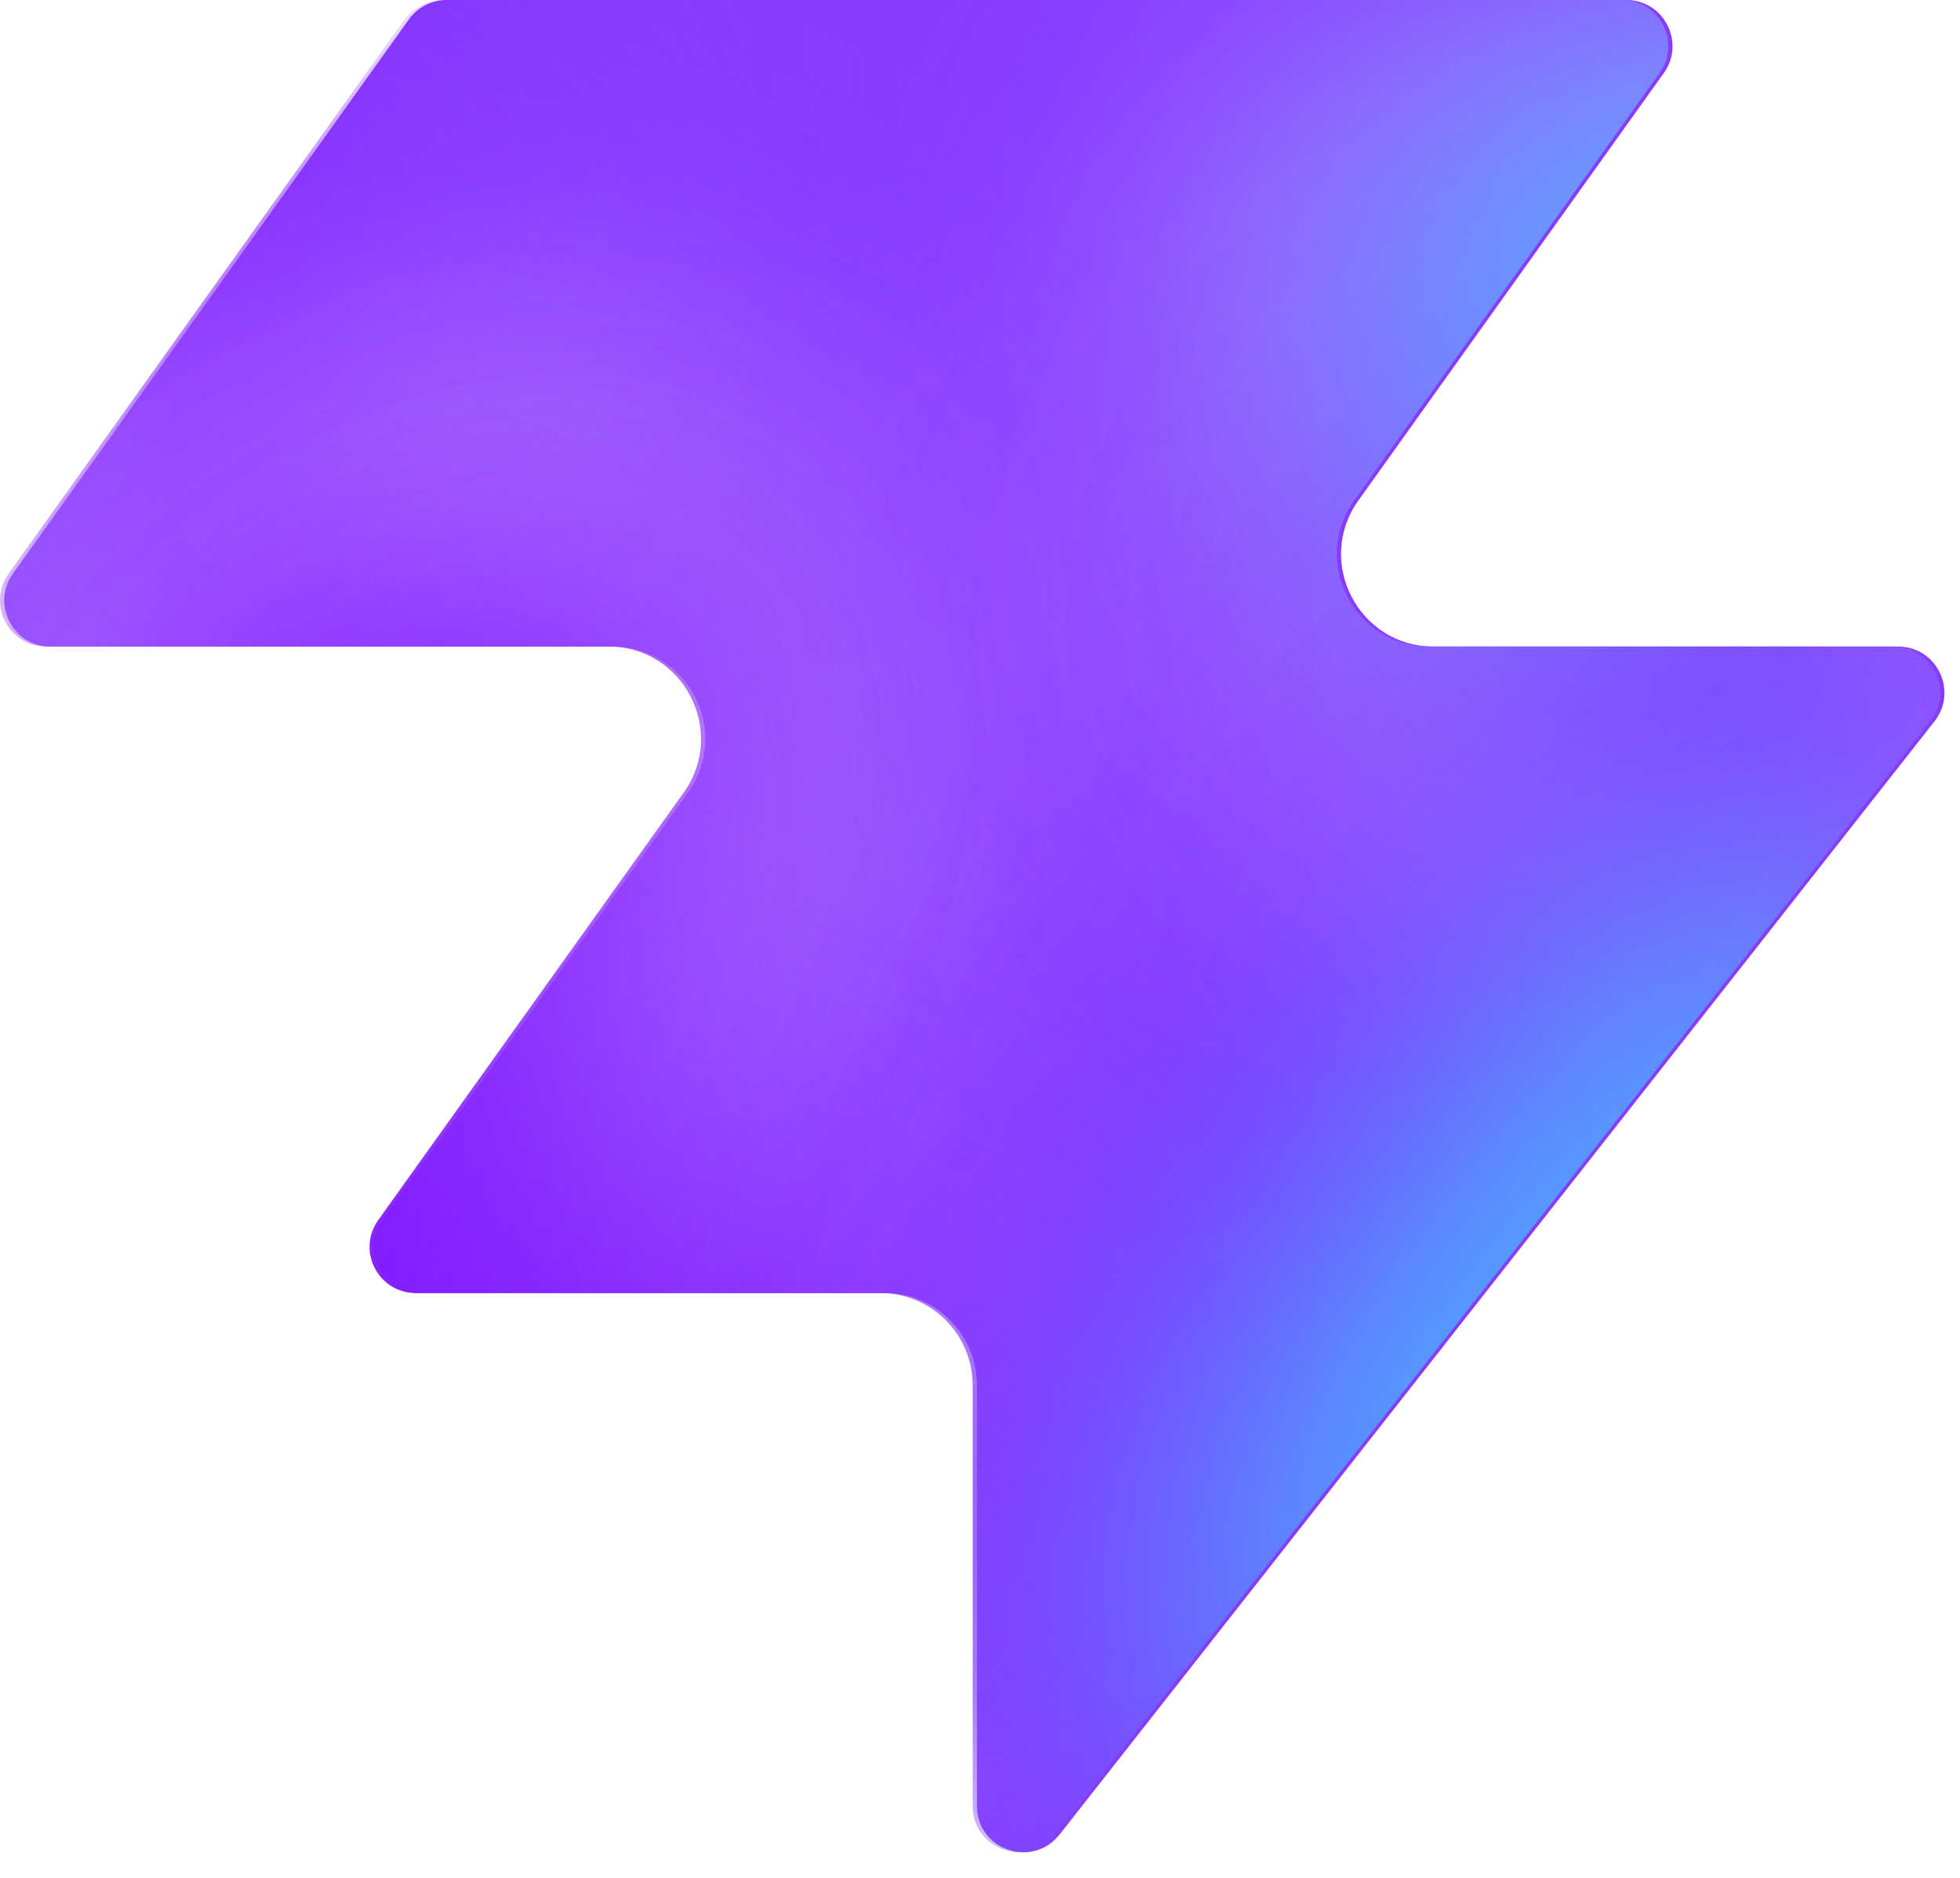
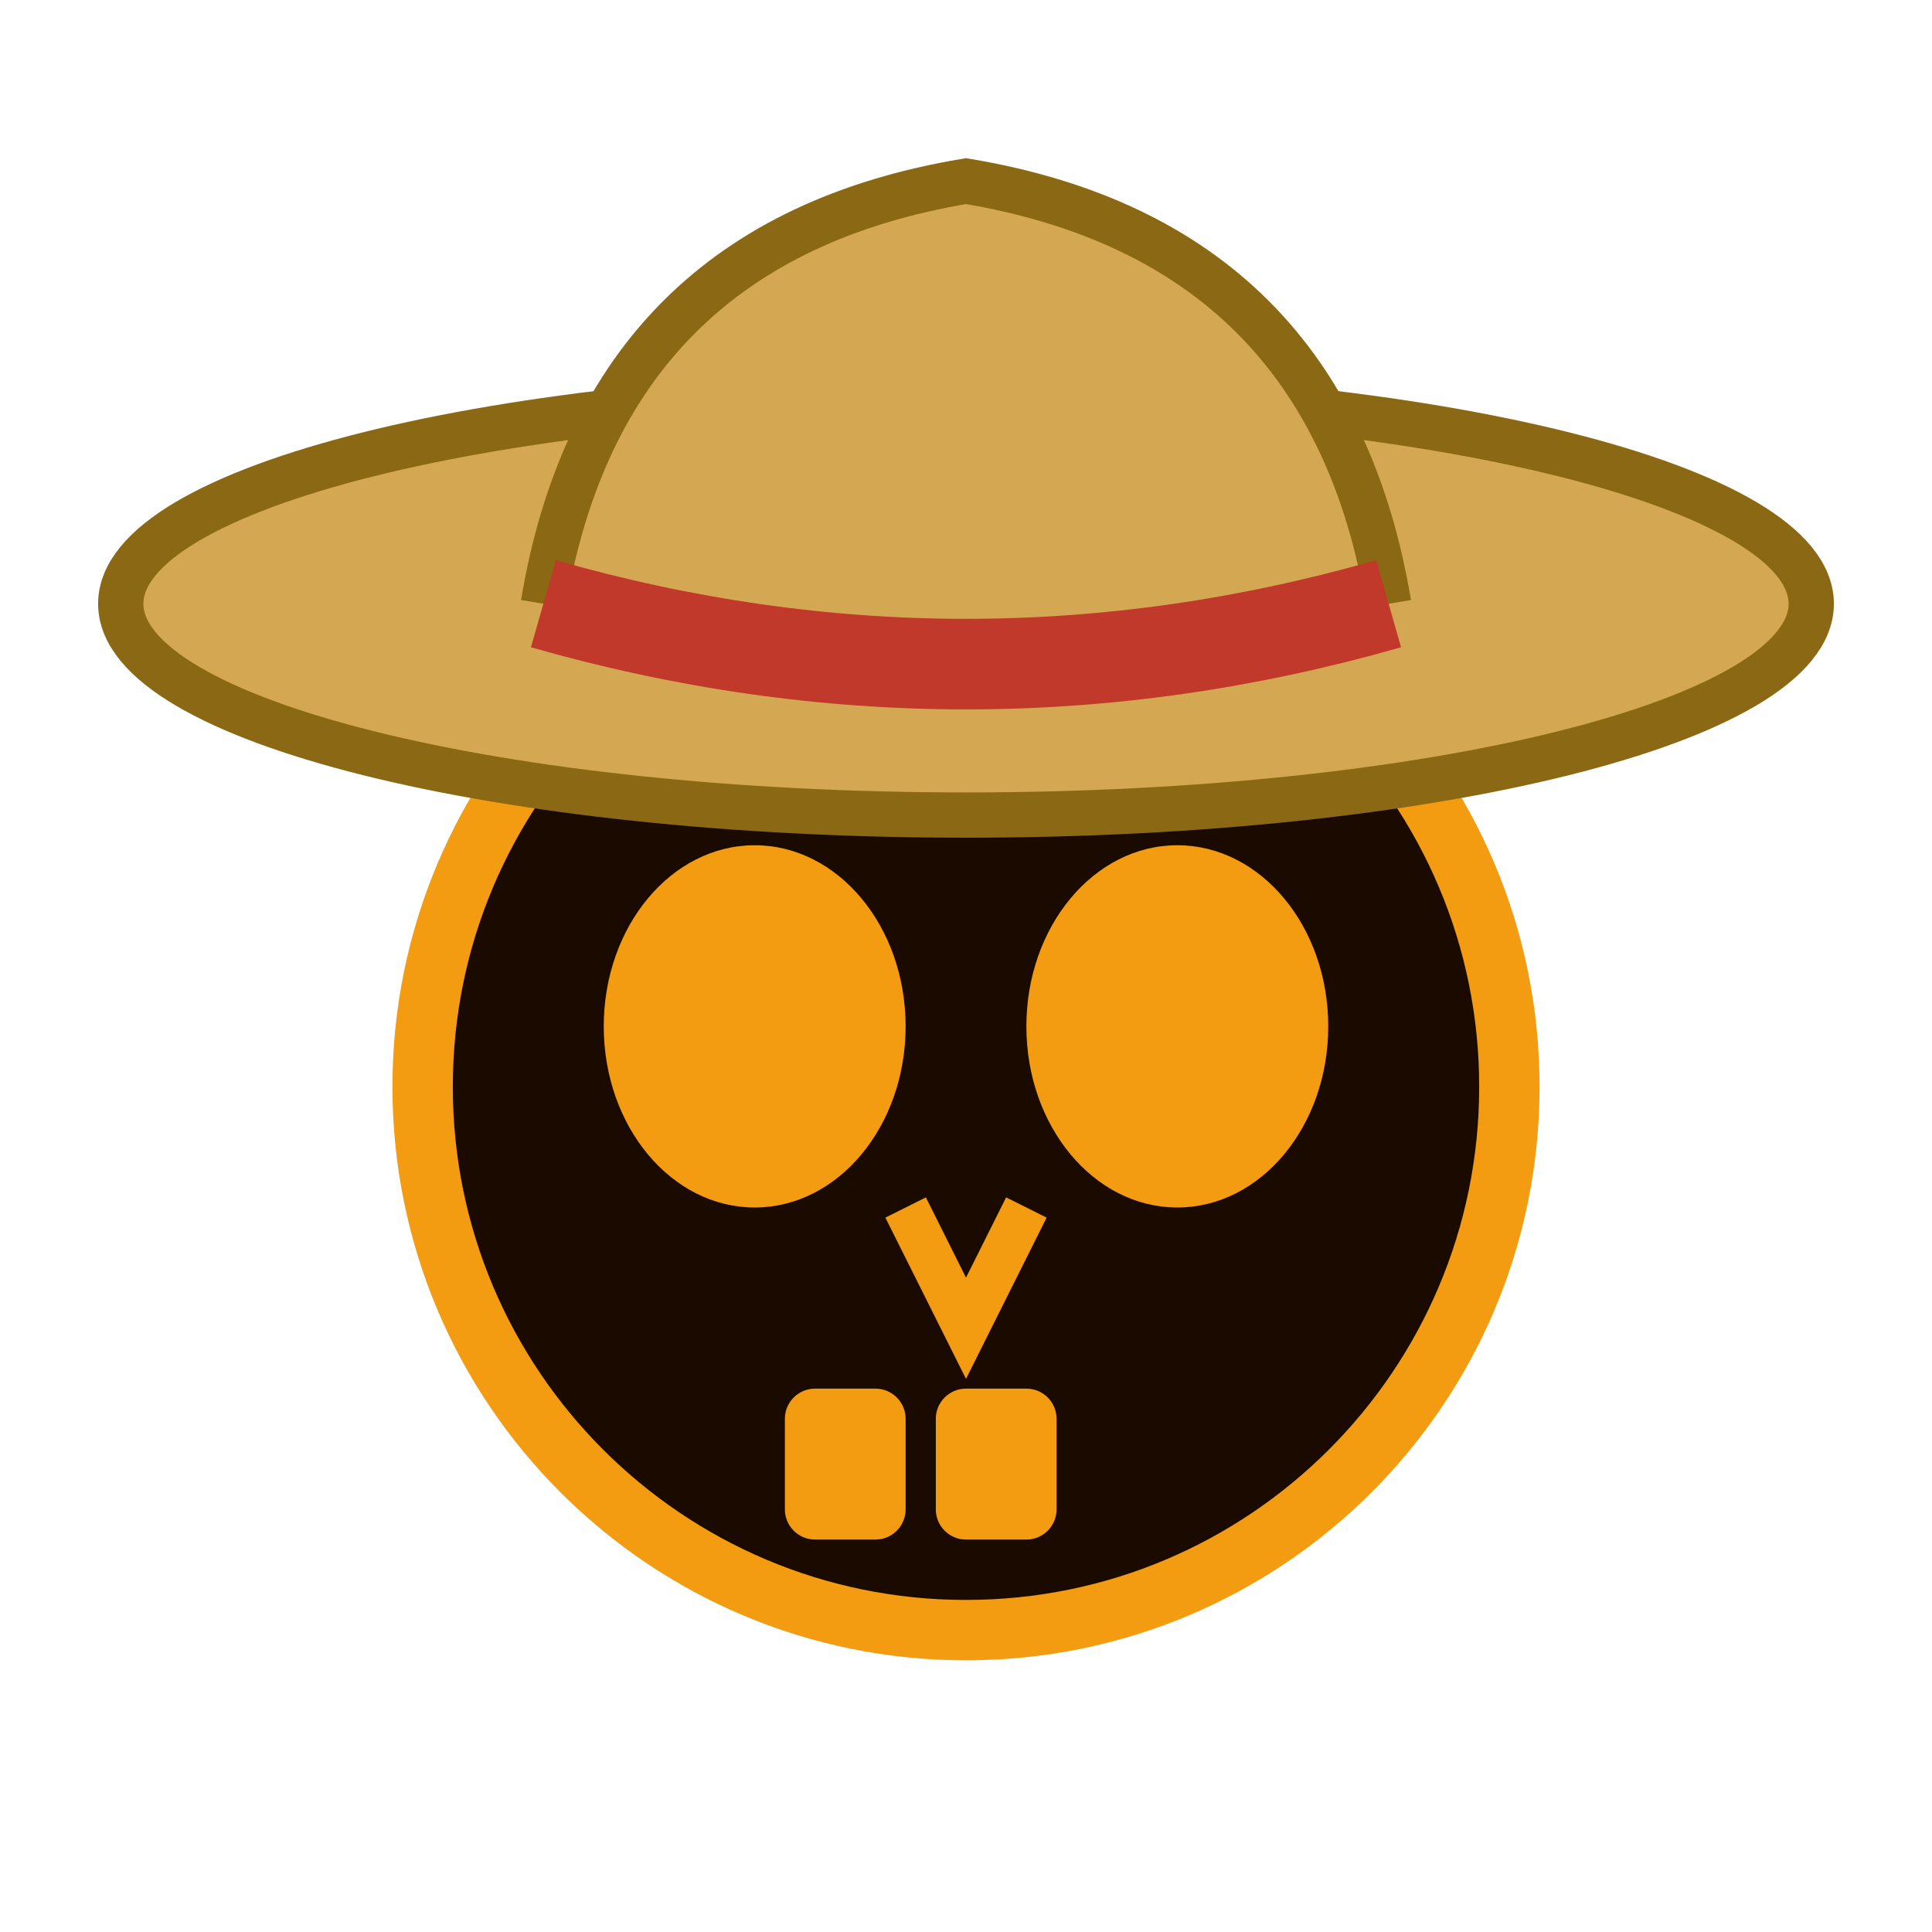
- <svg xmlns="http://www.w3.org/2000/svg" width="48" height="46" fill="none" viewBox="0 0 48 46">
-   <path fill="#863bff" d="M25.946 44.938c-.664.845-2.021.375-2.021-.698V33.937a2.26 2.26 0 0 0-2.262-2.262H10.287c-.92 0-1.456-1.04-.92-1.788l7.48-10.471c1.07-1.497 0-3.578-1.842-3.578H1.237c-.92 0-1.456-1.04-.92-1.788L10.013.474c.214-.297.556-.474.92-.474h28.894c.92 0 1.456 1.04.92 1.788l-7.48 10.471c-1.07 1.498 0 3.579 1.842 3.579h11.377c.943 0 1.473 1.088.89 1.83L25.947 44.94z" style="fill:#863bff;fill:color(display-p3 .525 .23 1);fill-opacity:1" />
-   <mask id="a" width="48" height="46" x="0" y="0" maskUnits="userSpaceOnUse" style="mask-type:alpha">
-     <path fill="#000" d="M25.842 44.938c-.664.844-2.021.375-2.021-.698V33.937a2.26 2.26 0 0 0-2.262-2.262H10.183c-.92 0-1.456-1.04-.92-1.788l7.48-10.471c1.07-1.498 0-3.579-1.842-3.579H1.133c-.92 0-1.456-1.04-.92-1.787L9.91.473c.214-.297.556-.474.92-.474h28.894c.92 0 1.456 1.04.92 1.788l-7.48 10.471c-1.07 1.498 0 3.578 1.842 3.578h11.377c.943 0 1.473 1.088.89 1.832L25.843 44.94z" style="fill:#000;fill-opacity:1" />
-   </mask>
-   <g mask="url(#a)">
-     <g filter="url(#b)">
-       <ellipse cx="5.508" cy="14.704" fill="#ede6ff" rx="5.508" ry="14.704" style="fill:#ede6ff;fill:color(display-p3 .927 .903 1);fill-opacity:1" transform="matrix(.00324 1 1 -.00324 -4.47 31.516)" />
-     </g>
-     <g filter="url(#c)">
-       <ellipse cx="10.399" cy="29.851" fill="#ede6ff" rx="10.399" ry="29.851" style="fill:#ede6ff;fill:color(display-p3 .927 .903 1);fill-opacity:1" transform="matrix(.00324 1 1 -.00324 -39.328 7.883)" />
-     </g>
-     <g filter="url(#d)">
-       <ellipse cx="5.508" cy="30.487" fill="#7e14ff" rx="5.508" ry="30.487" style="fill:#7e14ff;fill:color(display-p3 .492 .077 1);fill-opacity:1" transform="rotate(89.814 -25.913 -14.639)scale(1 -1)" />
-     </g>
-     <g filter="url(#e)">
-       <ellipse cx="5.508" cy="30.599" fill="#7e14ff" rx="5.508" ry="30.599" style="fill:#7e14ff;fill:color(display-p3 .492 .077 1);fill-opacity:1" transform="rotate(89.814 -32.644 -3.334)scale(1 -1)" />
-     </g>
-     <g filter="url(#f)">
-       <ellipse cx="5.508" cy="30.599" fill="#7e14ff" rx="5.508" ry="30.599" style="fill:#7e14ff;fill:color(display-p3 .492 .077 1);fill-opacity:1" transform="matrix(.00324 1 1 -.00324 -34.34 30.47)" />
-     </g>
-     <g filter="url(#g)">
-       <ellipse cx="14.072" cy="22.078" fill="#ede6ff" rx="14.072" ry="22.078" style="fill:#ede6ff;fill:color(display-p3 .927 .903 1);fill-opacity:1" transform="rotate(93.35 24.506 48.493)scale(-1 1)" />
-     </g>
-     <g filter="url(#h)">
-       <ellipse cx="3.47" cy="21.501" fill="#7e14ff" rx="3.47" ry="21.501" style="fill:#7e14ff;fill:color(display-p3 .492 .077 1);fill-opacity:1" transform="rotate(89.009 28.708 47.59)scale(-1 1)" />
-     </g>
-     <g filter="url(#i)">
-       <ellipse cx="3.47" cy="21.501" fill="#7e14ff" rx="3.47" ry="21.501" style="fill:#7e14ff;fill:color(display-p3 .492 .077 1);fill-opacity:1" transform="rotate(89.009 28.708 47.59)scale(-1 1)" />
-     </g>
-     <g filter="url(#j)">
-       <ellipse cx=".387" cy="8.972" fill="#7e14ff" rx="4.407" ry="29.108" style="fill:#7e14ff;fill:color(display-p3 .492 .077 1);fill-opacity:1" transform="rotate(39.51 .387 8.972)" />
-     </g>
-     <g filter="url(#k)">
-       <ellipse cx="47.523" cy="-6.092" fill="#7e14ff" rx="4.407" ry="29.108" style="fill:#7e14ff;fill:color(display-p3 .492 .077 1);fill-opacity:1" transform="rotate(37.892 47.523 -6.092)" />
-     </g>
-     <g filter="url(#l)">
-       <ellipse cx="41.412" cy="6.333" fill="#47bfff" rx="5.971" ry="9.665" style="fill:#47bfff;fill:color(display-p3 .28 .748 1);fill-opacity:1" transform="rotate(37.892 41.412 6.333)" />
-     </g>
-     <g filter="url(#m)">
-       <ellipse cx="-1.879" cy="38.332" fill="#7e14ff" rx="4.407" ry="29.108" style="fill:#7e14ff;fill:color(display-p3 .492 .077 1);fill-opacity:1" transform="rotate(37.892 -1.88 38.332)" />
-     </g>
-     <g filter="url(#n)">
-       <ellipse cx="-1.879" cy="38.332" fill="#7e14ff" rx="4.407" ry="29.108" style="fill:#7e14ff;fill:color(display-p3 .492 .077 1);fill-opacity:1" transform="rotate(37.892 -1.88 38.332)" />
-     </g>
-     <g filter="url(#o)">
-       <ellipse cx="35.651" cy="29.907" fill="#7e14ff" rx="4.407" ry="29.108" style="fill:#7e14ff;fill:color(display-p3 .492 .077 1);fill-opacity:1" transform="rotate(37.892 35.651 29.907)" />
-     </g>
-     <g filter="url(#p)">
-       <ellipse cx="38.418" cy="32.4" fill="#47bfff" rx="5.971" ry="15.297" style="fill:#47bfff;fill:color(display-p3 .28 .748 1);fill-opacity:1" transform="rotate(37.892 38.418 32.4)" />
-     </g>
-   </g>
-   <defs>
-     <filter id="b" width="60.045" height="41.654" x="-19.77" y="16.149" color-interpolation-filters="sRGB" filterUnits="userSpaceOnUse">
-       <feFlood flood-opacity="0" result="BackgroundImageFix" />
-       <feBlend in="SourceGraphic" in2="BackgroundImageFix" result="shape" />
-       <feGaussianBlur result="effect1_foregroundBlur_2002_17158" stdDeviation="7.659" />
-     </filter>
-     <filter id="c" width="90.34" height="51.437" x="-54.613" y="-7.533" color-interpolation-filters="sRGB" filterUnits="userSpaceOnUse">
-       <feFlood flood-opacity="0" result="BackgroundImageFix" />
-       <feBlend in="SourceGraphic" in2="BackgroundImageFix" result="shape" />
-       <feGaussianBlur result="effect1_foregroundBlur_2002_17158" stdDeviation="7.659" />
-     </filter>
-     <filter id="d" width="79.355" height="29.4" x="-49.64" y="2.03" color-interpolation-filters="sRGB" filterUnits="userSpaceOnUse">
-       <feFlood flood-opacity="0" result="BackgroundImageFix" />
-       <feBlend in="SourceGraphic" in2="BackgroundImageFix" result="shape" />
-       <feGaussianBlur result="effect1_foregroundBlur_2002_17158" stdDeviation="4.596" />
-     </filter>
-     <filter id="e" width="79.579" height="29.4" x="-45.045" y="20.029" color-interpolation-filters="sRGB" filterUnits="userSpaceOnUse">
-       <feFlood flood-opacity="0" result="BackgroundImageFix" />
-       <feBlend in="SourceGraphic" in2="BackgroundImageFix" result="shape" />
-       <feGaussianBlur result="effect1_foregroundBlur_2002_17158" stdDeviation="4.596" />
-     </filter>
-     <filter id="f" width="79.579" height="29.4" x="-43.513" y="21.178" color-interpolation-filters="sRGB" filterUnits="userSpaceOnUse">
-       <feFlood flood-opacity="0" result="BackgroundImageFix" />
-       <feBlend in="SourceGraphic" in2="BackgroundImageFix" result="shape" />
-       <feGaussianBlur result="effect1_foregroundBlur_2002_17158" stdDeviation="4.596" />
-     </filter>
-     <filter id="g" width="74.749" height="58.852" x="15.756" y="-17.901" color-interpolation-filters="sRGB" filterUnits="userSpaceOnUse">
-       <feFlood flood-opacity="0" result="BackgroundImageFix" />
-       <feBlend in="SourceGraphic" in2="BackgroundImageFix" result="shape" />
-       <feGaussianBlur result="effect1_foregroundBlur_2002_17158" stdDeviation="7.659" />
-     </filter>
-     <filter id="h" width="61.377" height="25.362" x="23.548" y="2.284" color-interpolation-filters="sRGB" filterUnits="userSpaceOnUse">
-       <feFlood flood-opacity="0" result="BackgroundImageFix" />
-       <feBlend in="SourceGraphic" in2="BackgroundImageFix" result="shape" />
-       <feGaussianBlur result="effect1_foregroundBlur_2002_17158" stdDeviation="4.596" />
-     </filter>
-     <filter id="i" width="61.377" height="25.362" x="23.548" y="2.284" color-interpolation-filters="sRGB" filterUnits="userSpaceOnUse">
-       <feFlood flood-opacity="0" result="BackgroundImageFix" />
-       <feBlend in="SourceGraphic" in2="BackgroundImageFix" result="shape" />
-       <feGaussianBlur result="effect1_foregroundBlur_2002_17158" stdDeviation="4.596" />
-     </filter>
-     <filter id="j" width="56.045" height="63.649" x="-27.636" y="-22.853" color-interpolation-filters="sRGB" filterUnits="userSpaceOnUse">
-       <feFlood flood-opacity="0" result="BackgroundImageFix" />
-       <feBlend in="SourceGraphic" in2="BackgroundImageFix" result="shape" />
-       <feGaussianBlur result="effect1_foregroundBlur_2002_17158" stdDeviation="4.596" />
-     </filter>
-     <filter id="k" width="54.814" height="64.646" x="20.116" y="-38.415" color-interpolation-filters="sRGB" filterUnits="userSpaceOnUse">
-       <feFlood flood-opacity="0" result="BackgroundImageFix" />
-       <feBlend in="SourceGraphic" in2="BackgroundImageFix" result="shape" />
-       <feGaussianBlur result="effect1_foregroundBlur_2002_17158" stdDeviation="4.596" />
-     </filter>
-     <filter id="l" width="33.541" height="35.313" x="24.641" y="-11.323" color-interpolation-filters="sRGB" filterUnits="userSpaceOnUse">
-       <feFlood flood-opacity="0" result="BackgroundImageFix" />
-       <feBlend in="SourceGraphic" in2="BackgroundImageFix" result="shape" />
-       <feGaussianBlur result="effect1_foregroundBlur_2002_17158" stdDeviation="4.596" />
-     </filter>
-     <filter id="m" width="54.814" height="64.646" x="-29.286" y="6.009" color-interpolation-filters="sRGB" filterUnits="userSpaceOnUse">
-       <feFlood flood-opacity="0" result="BackgroundImageFix" />
-       <feBlend in="SourceGraphic" in2="BackgroundImageFix" result="shape" />
-       <feGaussianBlur result="effect1_foregroundBlur_2002_17158" stdDeviation="4.596" />
-     </filter>
-     <filter id="n" width="54.814" height="64.646" x="-29.286" y="6.009" color-interpolation-filters="sRGB" filterUnits="userSpaceOnUse">
-       <feFlood flood-opacity="0" result="BackgroundImageFix" />
-       <feBlend in="SourceGraphic" in2="BackgroundImageFix" result="shape" />
-       <feGaussianBlur result="effect1_foregroundBlur_2002_17158" stdDeviation="4.596" />
-     </filter>
-     <filter id="o" width="54.814" height="64.646" x="8.244" y="-2.416" color-interpolation-filters="sRGB" filterUnits="userSpaceOnUse">
-       <feFlood flood-opacity="0" result="BackgroundImageFix" />
-       <feBlend in="SourceGraphic" in2="BackgroundImageFix" result="shape" />
-       <feGaussianBlur result="effect1_foregroundBlur_2002_17158" stdDeviation="4.596" />
-     </filter>
-     <filter id="p" width="39.409" height="43.623" x="18.713" y="10.588" color-interpolation-filters="sRGB" filterUnits="userSpaceOnUse">
-       <feFlood flood-opacity="0" result="BackgroundImageFix" />
-       <feBlend in="SourceGraphic" in2="BackgroundImageFix" result="shape" />
-       <feGaussianBlur result="effect1_foregroundBlur_2002_17158" stdDeviation="4.596" />
-     </filter>
-   </defs>
+ <svg xmlns="http://www.w3.org/2000/svg" viewBox="0 0 64 64">
+   <circle cx="32" cy="36" r="18" fill="#1a0a00" stroke="#f39c12" stroke-width="2" />
+   <ellipse cx="25" cy="34" rx="5" ry="6" fill="#f39c12" />
+   <ellipse cx="39" cy="34" rx="5" ry="6" fill="#f39c12" />
+   <path d="M30 40 L32 44 L34 40" fill="none" stroke="#f39c12" stroke-width="1.5" />
+   <rect x="26" y="46" width="4" height="5" rx="1" fill="#f39c12" />
+   <rect x="31" y="46" width="4" height="5" rx="1" fill="#f39c12" />
+   <ellipse cx="32" cy="20" rx="28" ry="7" fill="#d4a853" stroke="#8B6914" stroke-width="1.5" />
+   <path d="M18 20 Q20 8 32 6 Q44 8 46 20" fill="#d4a853" stroke="#8B6914" stroke-width="1.5" />
+   <path d="M18 20 Q32 24 46 20" fill="none" stroke="#c0392b" stroke-width="3" />
</svg>
